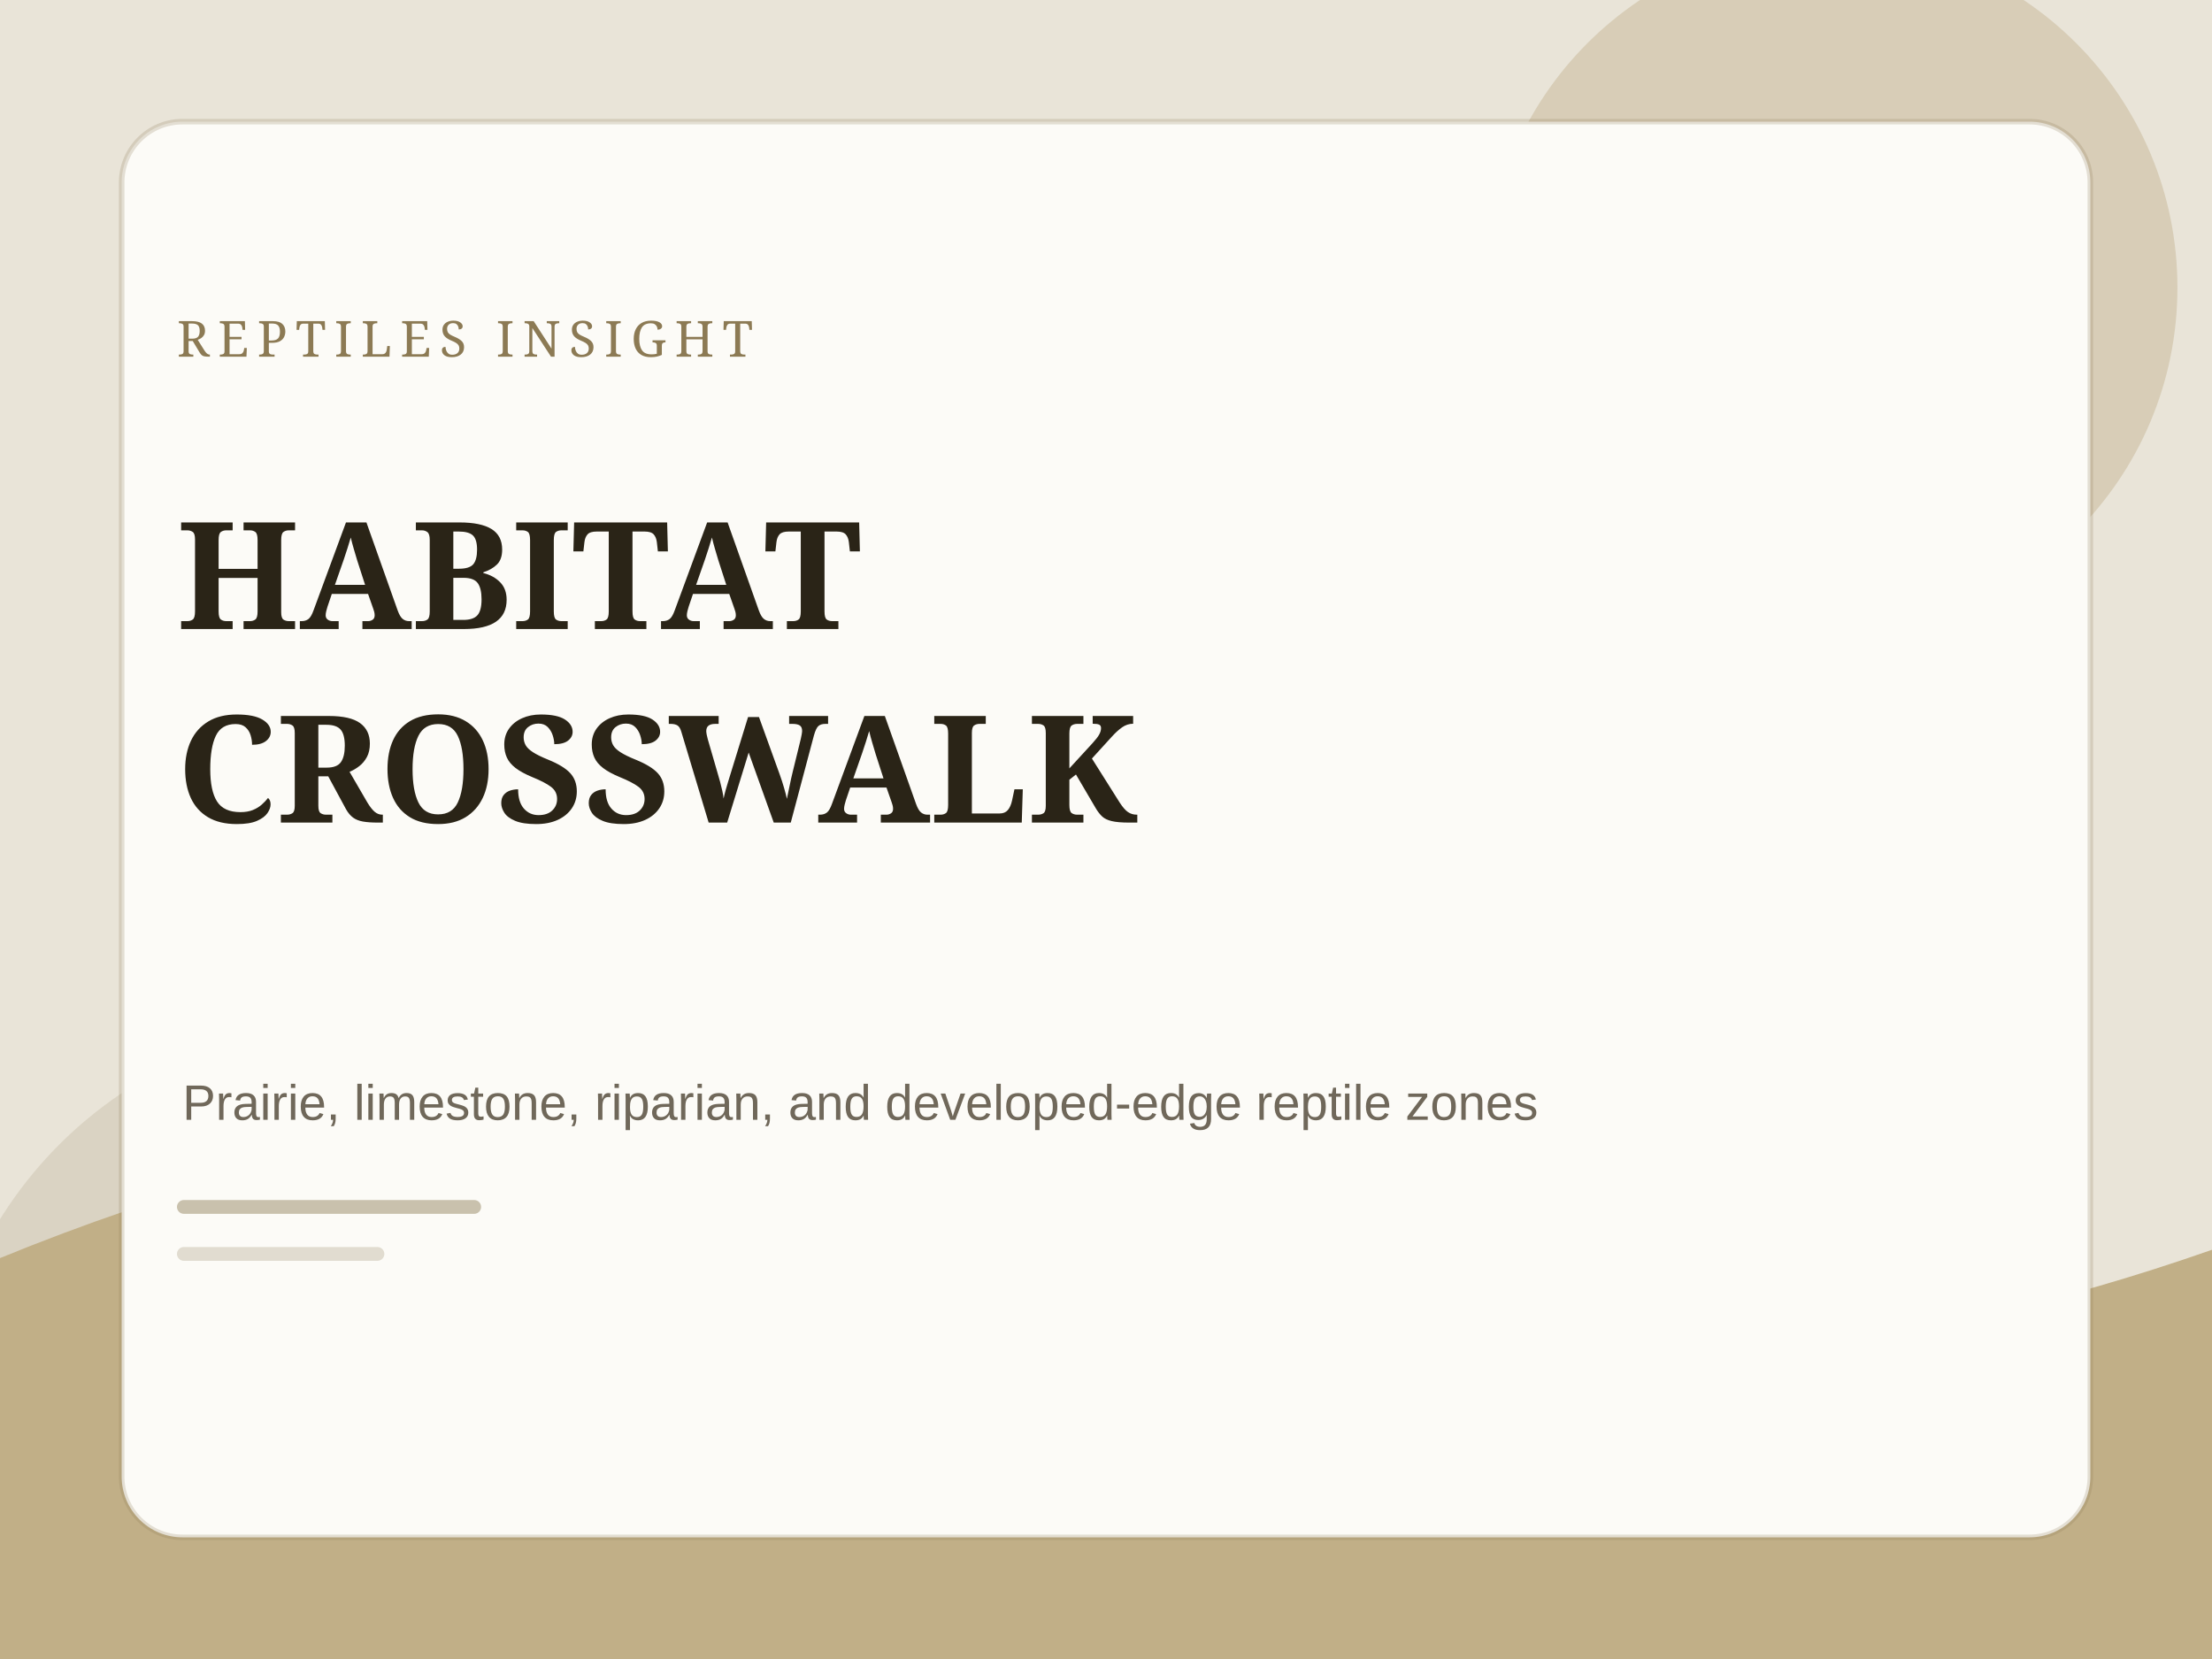
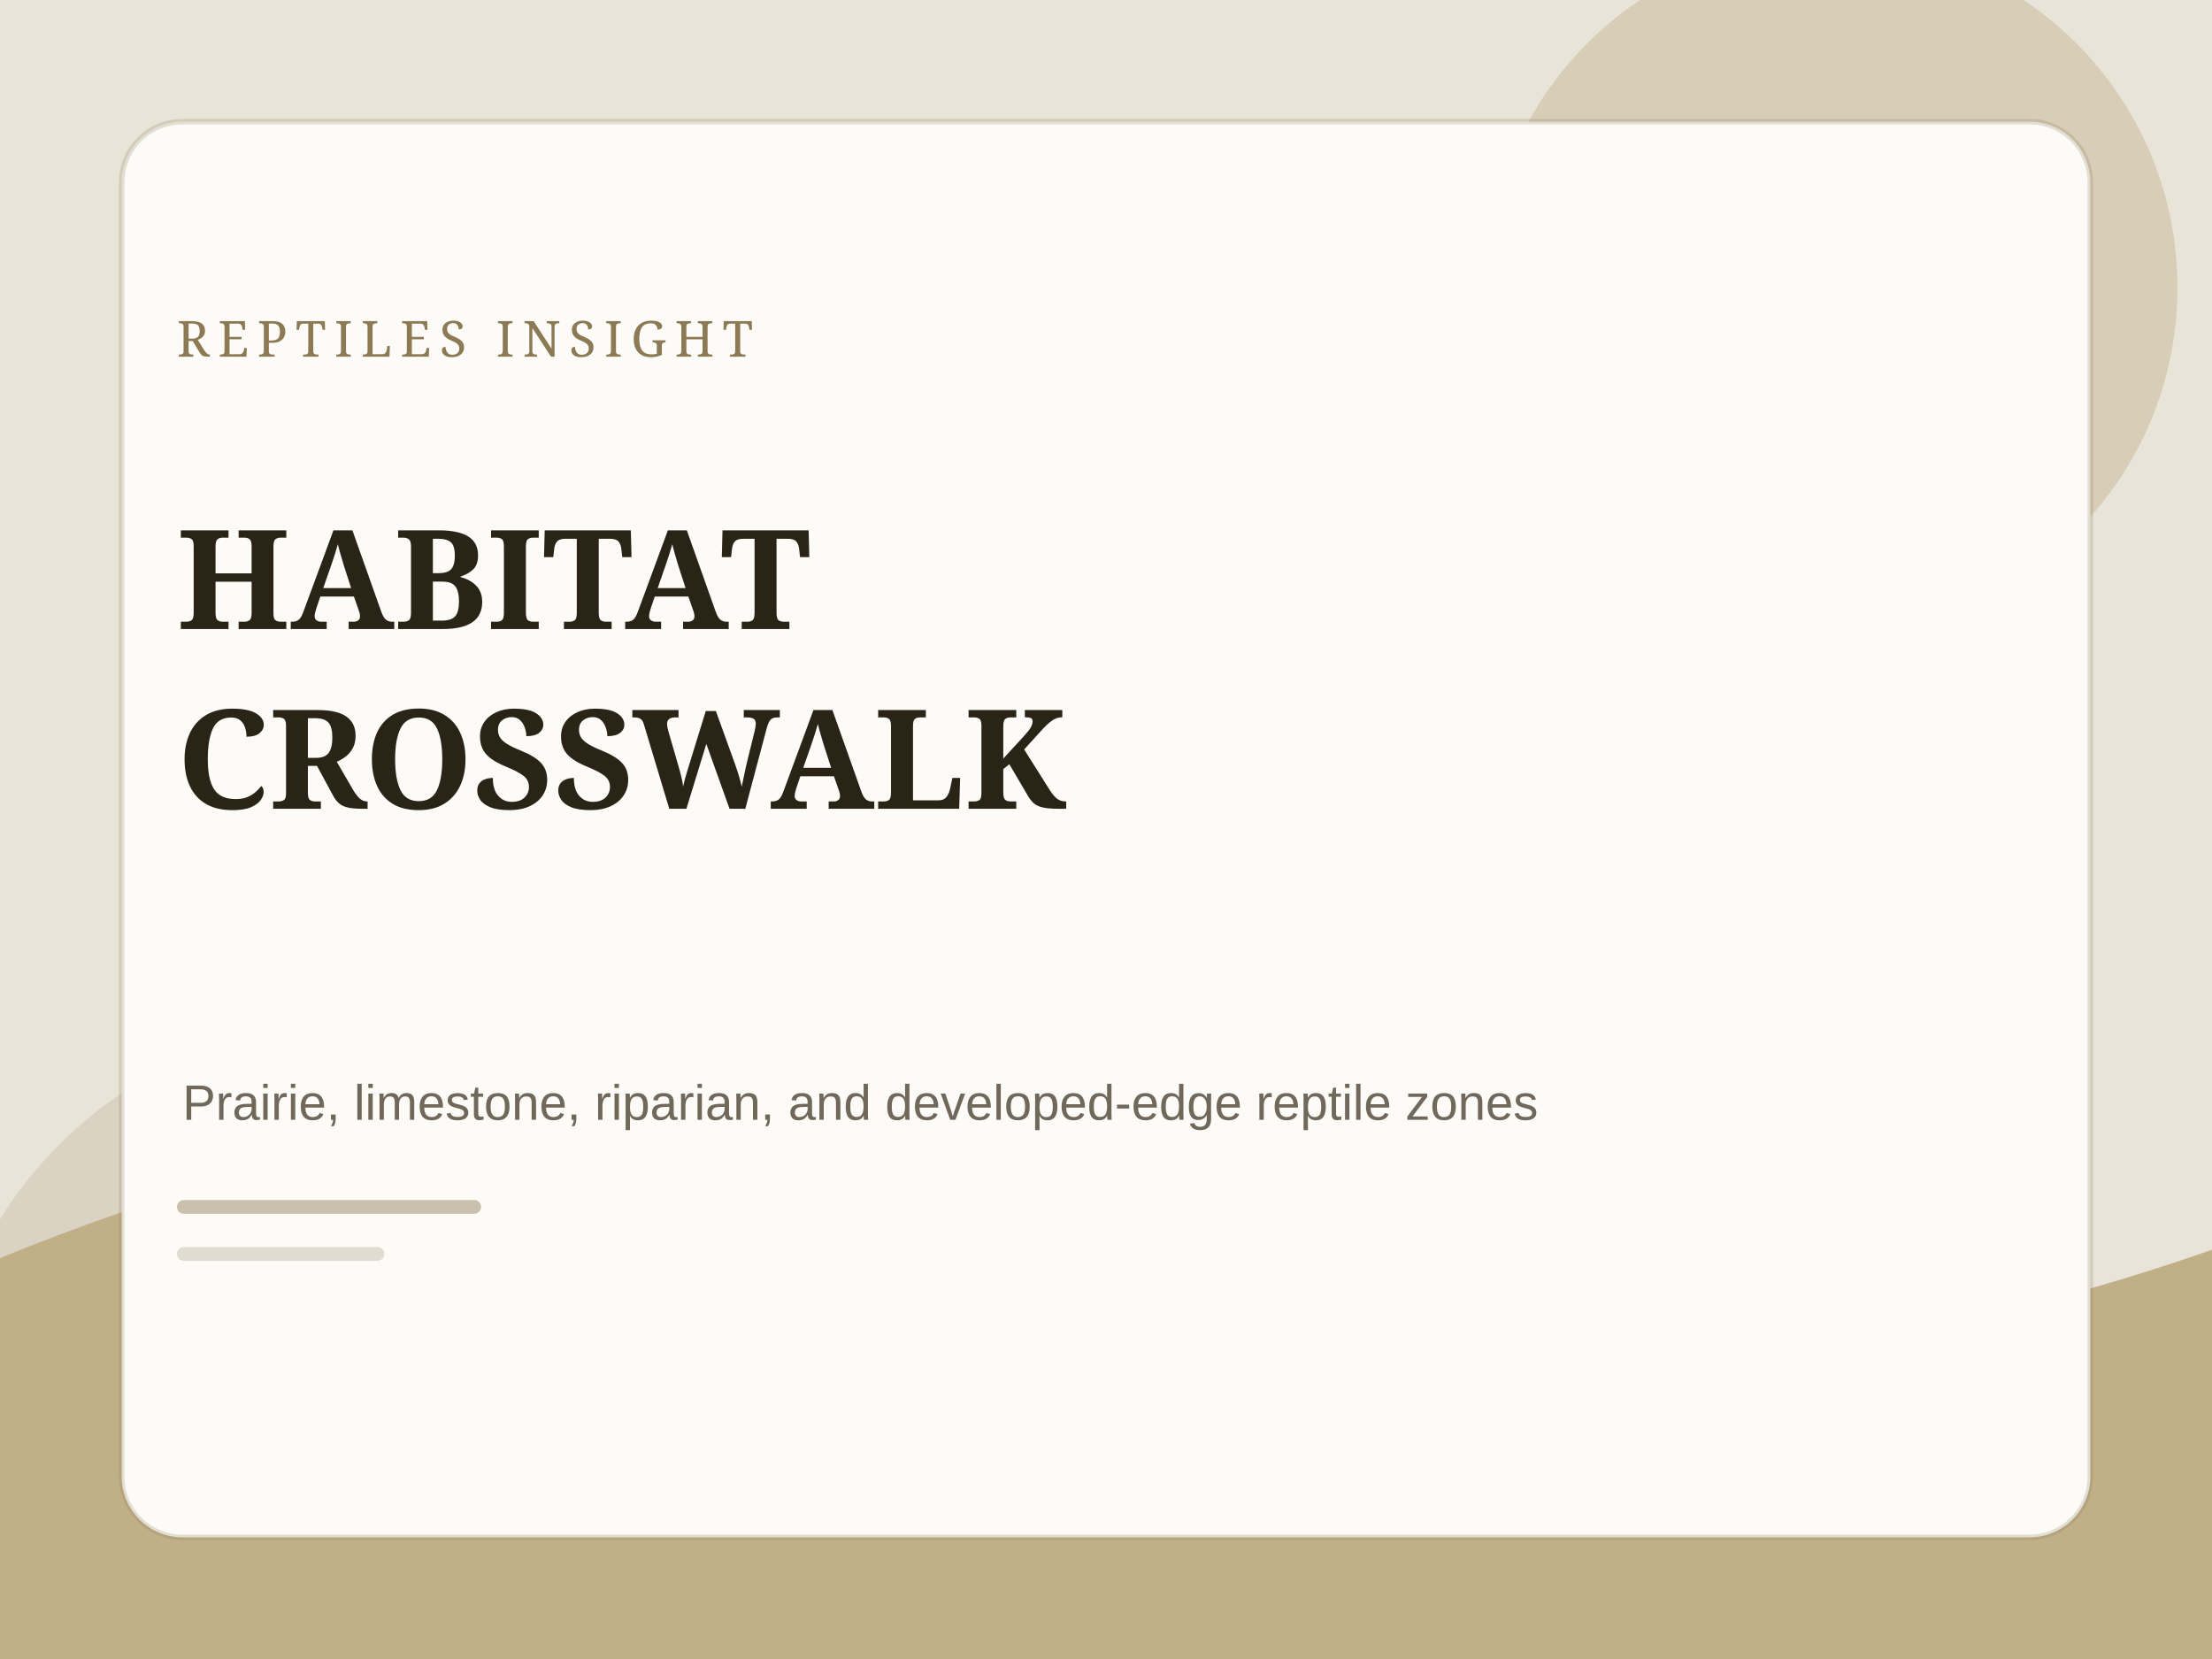
<svg xmlns="http://www.w3.org/2000/svg" width="1600" height="1200" viewBox="0 0 1600 1200" fill="none">
  <rect width="1600" height="1200" fill="#E9E4D8" />
  <circle cx="1325" cy="208" r="250" fill="#B7A37A" fill-opacity="0.34" />
  <circle cx="255" cy="1040" r="300" fill="#8C7A54" fill-opacity="0.16" />
  <path d="M0 910C245 810 470 780 690 846C930 918 1140 1065 1600 904V1200H0V910Z" fill="#C1AF87" />
  <rect x="88" y="88" width="1424" height="1024" rx="44" fill="#FCFBF7" stroke="#8C7A54" stroke-opacity="0.22" stroke-width="4" />
  <text x="128" y="258" fill="#8C7A54" font-family="Georgia, serif" font-size="36" letter-spacing="6">REPTILES INSIGHT</text>
-   <text x="128" y="455" fill="#2A2417" font-family="Georgia, serif" font-size="108" font-weight="700">HABITAT</text>
-   <text x="128" y="595" fill="#2A2417" font-family="Georgia, serif" font-size="108" font-weight="700">CROSSWALK</text>
+   <text x="128" y="455" fill="#2A2417" font-family="Georgia, serif" font-size="100" font-weight="700">HABITAT</text>
+   <text x="128" y="585" fill="#2A2417" font-family="Georgia, serif" font-size="100" font-weight="700">CROSSWALK</text>
  <text x="132" y="810" fill="#70685A" font-family="Arial, sans-serif" font-size="36">Prairie, limestone, riparian, and developed-edge reptile zones</text>
  <rect x="128" y="868" width="220" height="10" rx="5" fill="#8C7A54" fill-opacity="0.45" />
  <rect x="128" y="902" width="150" height="10" rx="5" fill="#8C7A54" fill-opacity="0.24" />
</svg>
